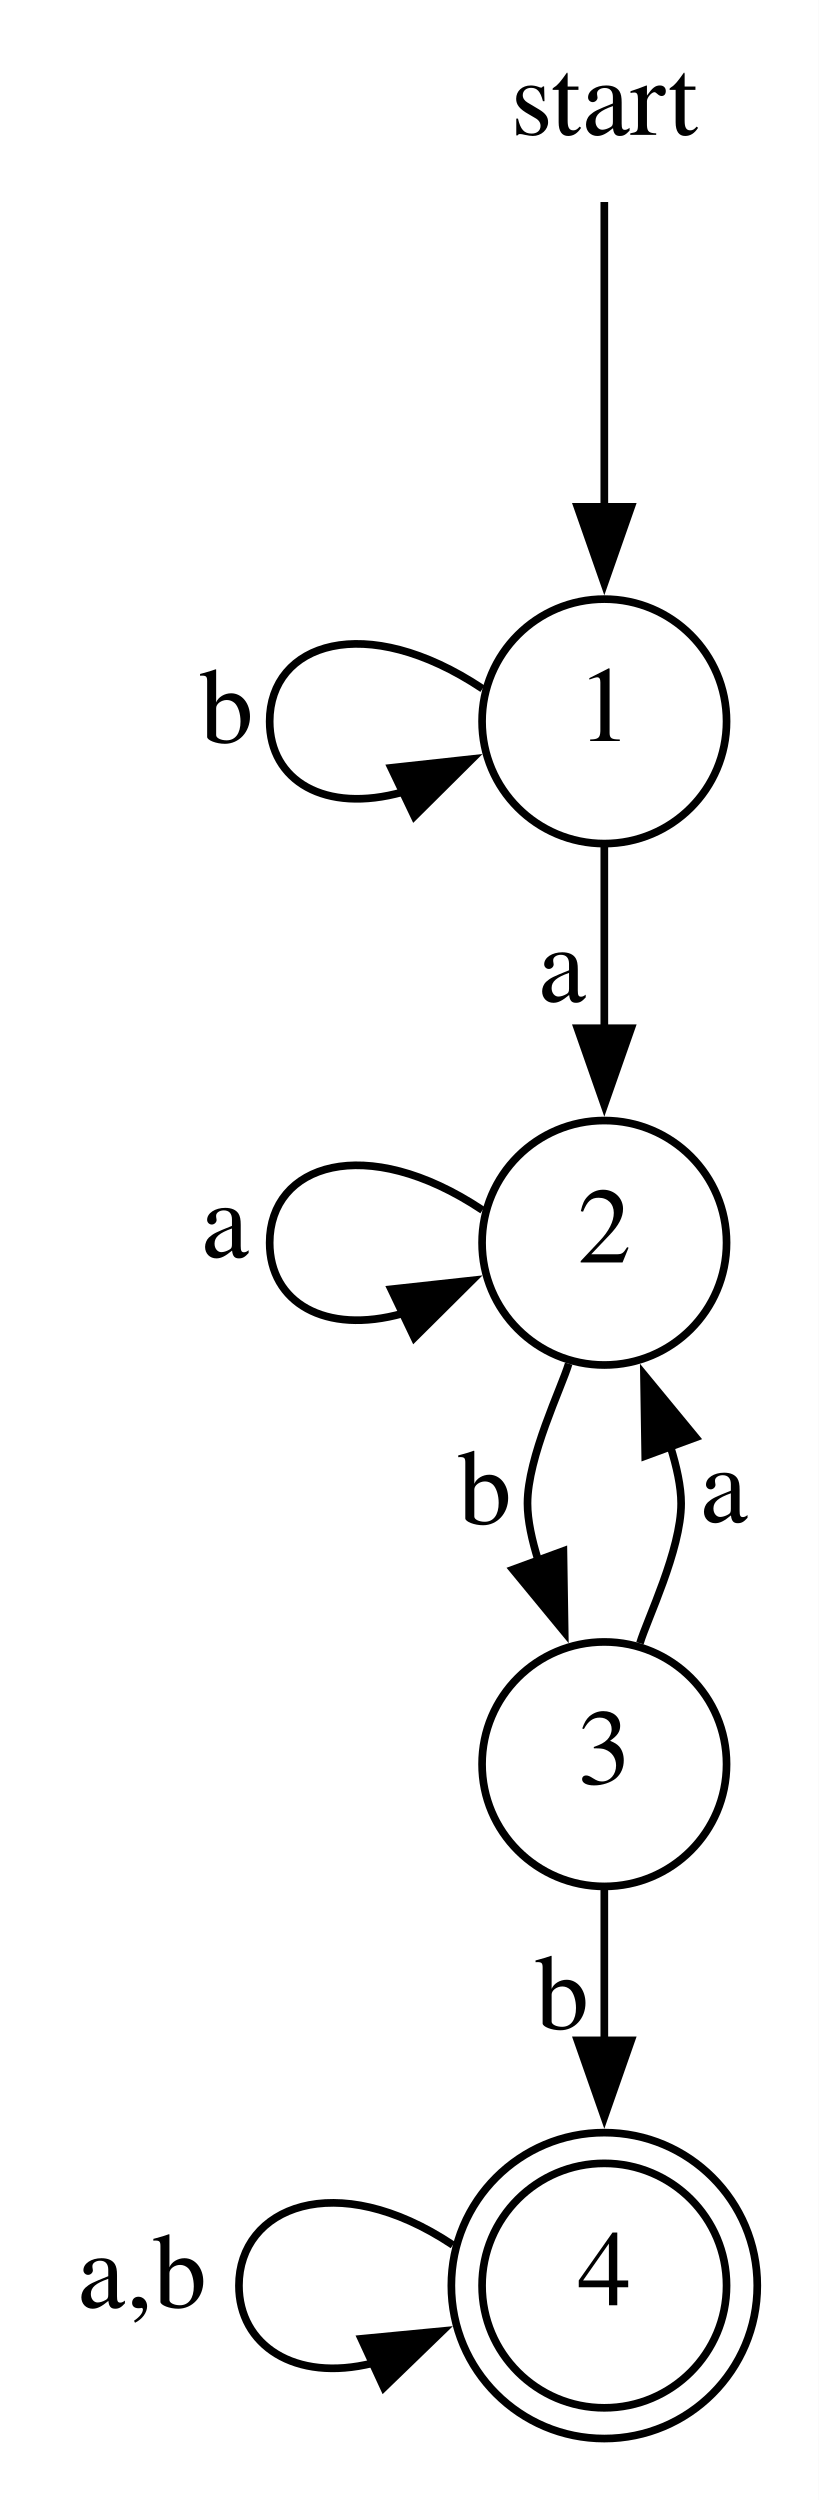
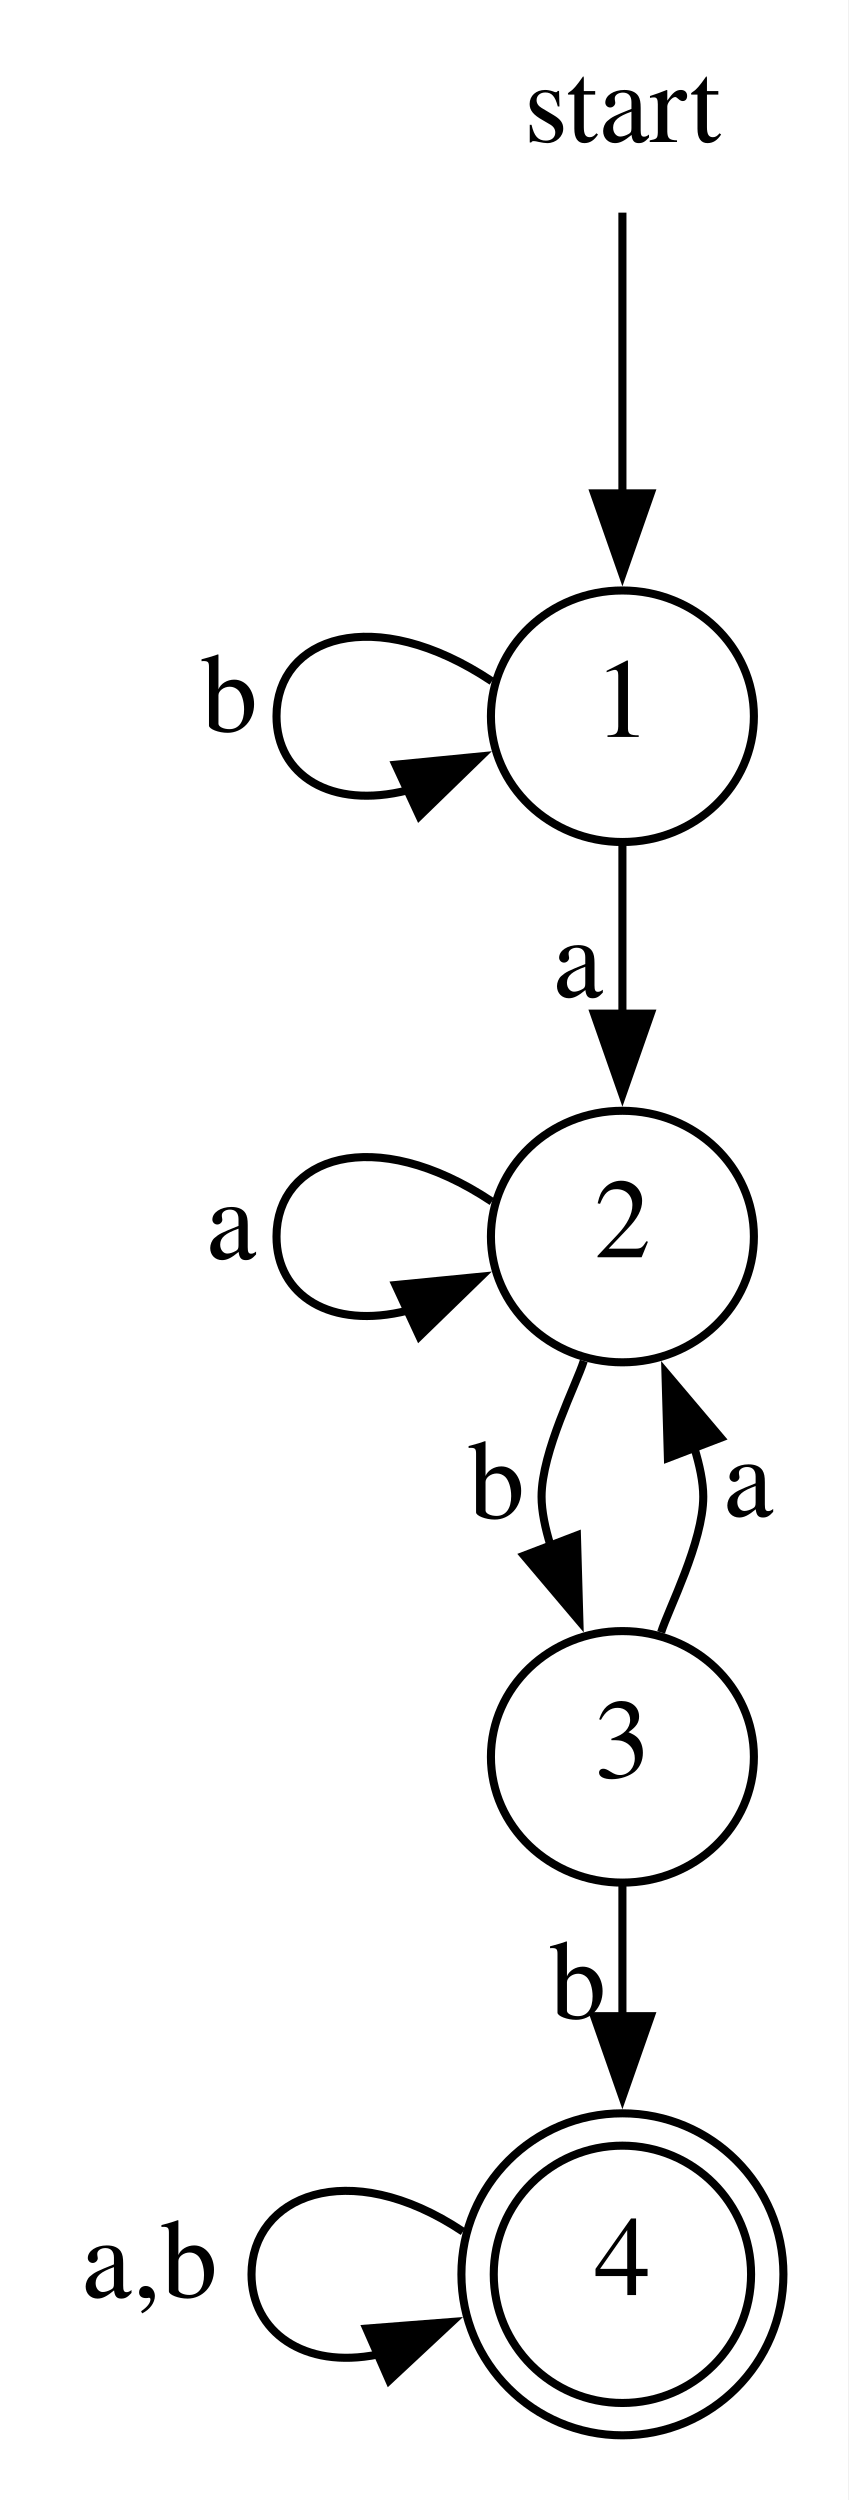
- <svg xmlns="http://www.w3.org/2000/svg" width="106.589" height="325.472" viewBox="0 0 106.589 325.472">
-   <g id="graph0" class="graph" transform="translate(78.67532,15) scale(1.0)">
-     <rect x="-78.675" y="-15" width="106.589" height="325.472" fill="white" />
+ <svg xmlns="http://www.w3.org/2000/svg" width="104.899" height="309.219" viewBox="0 0 104.899 309.219">
+   <g id="graph0" class="graph" transform="translate(76.98496,15) scale(1.0)">
+     <rect x="-76.985" y="-15" width="104.899" height="309.219" fill="white" />
    <g class="node" id="node0">
      <text x="0" y="0" text-anchor="middle" dominant-baseline="central" font-family="Times,serif" font-size="14">start</text>
    </g>
    <g class="node" id="node1">
-       <circle cx="0" cy="78.912" r="15.914" fill="none" stroke="black" />
-       <text x="0" y="78.912" text-anchor="middle" dominant-baseline="central" font-family="Times,serif" font-size="14">1</text>
+       <ellipse cx="0" cy="73.591" rx="16.263" ry="15.556" fill="none" stroke="black" />
+       <text x="0" y="73.591" text-anchor="middle" dominant-baseline="central" font-family="Times,serif" font-size="14">1</text>
    </g>
    <g class="node" id="node2">
-       <circle cx="0" cy="146.794" r="15.914" fill="none" stroke="black" />
-       <text x="0" y="146.794" text-anchor="middle" dominant-baseline="central" font-family="Times,serif" font-size="14">2</text>
+       <ellipse cx="0" cy="137.946" rx="16.263" ry="15.556" fill="none" stroke="black" />
+       <text x="0" y="137.946" text-anchor="middle" dominant-baseline="central" font-family="Times,serif" font-size="14">2</text>
    </g>
    <g class="node" id="node3">
-       <circle cx="0" cy="214.676" r="15.914" fill="none" stroke="black" />
-       <text x="0" y="214.676" text-anchor="middle" dominant-baseline="central" font-family="Times,serif" font-size="14">3</text>
+       <ellipse cx="0" cy="202.3" rx="16.263" ry="15.556" fill="none" stroke="black" />
+       <text x="0" y="202.3" text-anchor="middle" dominant-baseline="central" font-family="Times,serif" font-size="14">3</text>
    </g>
    <g class="node" id="node4">
-       <circle cx="0" cy="282.558" r="15.914" fill="none" stroke="black" />
-       <circle cx="0" cy="282.558" r="19.914" fill="none" stroke="black" />
-       <text x="0" y="282.558" text-anchor="middle" dominant-baseline="central" font-family="Times,serif" font-size="14">4</text>
+       <circle cx="0" cy="266.305" r="15.914" fill="none" stroke="black" />
+       <circle cx="0" cy="266.305" r="19.914" fill="none" stroke="black" />
+       <text x="0" y="266.305" text-anchor="middle" dominant-baseline="central" font-family="Times,serif" font-size="14">4</text>
    </g>
    <g class="edge" id="edge1">
-       <line x1="6.919254415182545e-16" y1="11.3" x2="1.7100585051594516e-15" y2="50.984" stroke="black" />
-       <polygon points="1.097735105585775e-15,60.984 -3.5,50.984 3.5,50.984 1.097735105585775e-15,60.984" fill="black" stroke="black" />
+       <line x1="6.919254415182545e-16" y1="11.3" x2="1.6881690900939896e-15" y2="46.021" stroke="black" />
+       <polygon points="1.075845690520313e-15,56.021 -3.5,46.021 3.5,46.021 1.075845690520313e-15,56.021" fill="black" stroke="black" />
    </g>
    <g class="edge" id="edge2">
-       <line x1="9.92810778911715e-16" y1="95.126" x2="1.7100585051594516e-15" y2="118.867" stroke="black" />
-       <polygon points="1.097735105585775e-15,128.867 -3.5,118.867 3.5,118.867 1.097735105585775e-15,128.867" fill="black" stroke="black" />
-       <text x="-5.5" y="112.853" text-anchor="middle" dominant-baseline="central" font-family="Times,serif" font-size="14">a</text>
+       <line x1="9.70921363846253e-16" y1="89.447" x2="1.6881690900939896e-15" y2="110.376" stroke="black" />
+       <polygon points="1.075845690520313e-15,120.376 -3.5,110.376 3.5,110.376 1.075845690520313e-15,120.376" fill="black" stroke="black" />
+       <text x="-5.5" y="105.768" text-anchor="middle" dominant-baseline="central" font-family="Times,serif" font-size="14">a</text>
    </g>
    <g class="edge" id="edge3">
-       <path d="M -4.639 162.539 C -5.532 165.571 -10 174.67 -10 180.735 C -10 182.943 -9.408 185.553 -8.612 188.125" fill="none" stroke="black" />
-       <polygon points="-5.161,197.511 -11.897,189.333 -5.327,186.917 -5.161,197.511" fill="black" stroke="black" />
-       <text x="-15.565" y="180.867" text-anchor="middle" dominant-baseline="central" font-family="Times,serif" font-size="14">b</text>
+       <path d="M -4.783 153.335 C -5.652 156.133 -10 164.527 -10 170.123 C -10 171.936 -9.544 174.043 -8.897 176.158" fill="none" stroke="black" />
+       <polygon points="-5.323,185.498 -12.166,177.409 -5.628,174.907 -5.323,185.498" fill="black" stroke="black" />
+       <text x="-15.569" y="170.25" text-anchor="middle" dominant-baseline="central" font-family="Times,serif" font-size="14">b</text>
    </g>
    <g class="edge" id="edge4">
-       <path d="M 4.639 198.932 C 5.532 195.899 10 186.801 10 180.735 C 10 178.527 9.408 175.918 8.612 173.345" fill="none" stroke="black" />
-       <polygon points="5.161,163.959 11.897,172.137 5.327,174.553 5.161,163.959" fill="black" stroke="black" />
-       <text x="15.565" y="180.603" text-anchor="middle" dominant-baseline="central" font-family="Times,serif" font-size="14">a</text>
+       <path d="M 4.783 186.911 C 5.652 184.113 10 175.719 10 170.123 C 10 168.31 9.544 166.203 8.897 164.088" fill="none" stroke="black" />
+       <polygon points="5.323,154.748 12.166,162.837 5.628,165.339 5.323,154.748" fill="black" stroke="black" />
+       <text x="15.569" y="169.996" text-anchor="middle" dominant-baseline="central" font-family="Times,serif" font-size="14">a</text>
    </g>
    <g class="edge" id="edge5">
-       <line x1="9.92810778911715e-16" y1="230.89" x2="1.9549878649889223e-15" y2="250.631" stroke="black" />
-       <polygon points="1.3426644654152457e-15,260.631 -3.5,250.631 3.5,250.631 1.3426644654152457e-15,260.631" fill="black" stroke="black" />
-       <text x="-5.5" y="246.617" text-anchor="middle" dominant-baseline="central" font-family="Times,serif" font-size="14">b</text>
+       <line x1="9.70921363846253e-16" y1="218.157" x2="1.9549878649889223e-15" y2="234.378" stroke="black" />
+       <polygon points="1.3426644654152457e-15,244.378 -3.5,234.378 3.5,234.378 1.3426644654152457e-15,244.378" fill="black" stroke="black" />
+       <text x="-5.5" y="232.124" text-anchor="middle" dominant-baseline="central" font-family="Times,serif" font-size="14">b</text>
    </g>
    <g class="edge" id="edge6">
-       <path d="M -15.855 74.663 C -31.128 64.481 -43.567 68.729 -43.567 78.912 C -43.567 86.65 -36.382 90.961 -26.229 88.115" fill="none" stroke="black" />
-       <polygon points="-17.22,83.812 -24.735,91.28 -27.752,84.964 -17.22,83.812" fill="black" stroke="black" />
-       <text x="-49.175" y="79.133" text-anchor="middle" dominant-baseline="central" font-family="Times,serif" font-size="14">b</text>
+       <path d="M -16.144 69.265 C -30.781 59.507 -42.785 63.833 -42.785 73.591 C -42.785 80.89 -36.069 85.15 -26.558 82.749" fill="none" stroke="black" />
+       <polygon points="-17.517,78.554 -25.114,85.938 -28.061,79.588 -17.517,78.554" fill="black" stroke="black" />
+       <text x="-48.605" y="72.938" text-anchor="middle" dominant-baseline="central" font-family="Times,serif" font-size="14">b</text>
    </g>
    <g class="edge" id="edge7">
-       <path d="M -15.855 142.546 C -31.128 132.363 -43.567 136.612 -43.567 146.794 C -43.567 154.533 -36.382 158.844 -26.229 155.997" fill="none" stroke="black" />
-       <polygon points="-17.22,151.694 -24.735,159.163 -27.752,152.846 -17.22,151.694" fill="black" stroke="black" />
-       <text x="-49.384" y="146.124" text-anchor="middle" dominant-baseline="central" font-family="Times,serif" font-size="14">a</text>
+       <path d="M -16.144 133.62 C -30.781 123.862 -42.785 128.188 -42.785 137.946 C -42.785 145.245 -36.069 149.504 -26.558 147.104" fill="none" stroke="black" />
+       <polygon points="-17.517,142.908 -25.114,150.292 -28.061,143.943 -17.517,142.908" fill="black" stroke="black" />
+       <text x="-48.394" y="138.161" text-anchor="middle" dominant-baseline="central" font-family="Times,serif" font-size="14">a</text>
    </g>
    <g class="edge" id="edge8">
-       <path d="M -19.718 277.275 C -34.992 267.093 -47.567 272.376 -47.567 282.558 C -47.567 290.287 -40.323 295.193 -30.153 292.657" fill="none" stroke="black" />
-       <polygon points="-21.093,288.476 -28.706,295.844 -31.639,289.488 -21.093,288.476" fill="black" stroke="black" />
-       <text x="-60.175" y="282.867" text-anchor="middle" dominant-baseline="central" font-family="Times,serif" font-size="14">a,b</text>
+       <path d="M -19.718 261.022 C -34.041 251.473 -45.876 256.757 -45.876 266.305 C -45.876 273.361 -39.412 278.088 -30.258 276.222" fill="none" stroke="black" />
+       <polygon points="-21.104,272.198 -28.85,279.426 -31.667,273.018 -21.104,272.198" fill="black" stroke="black" />
+       <text x="-58.485" y="266.605" text-anchor="middle" dominant-baseline="central" font-family="Times,serif" font-size="14">a,b</text>
    </g>
  </g>
</svg>
